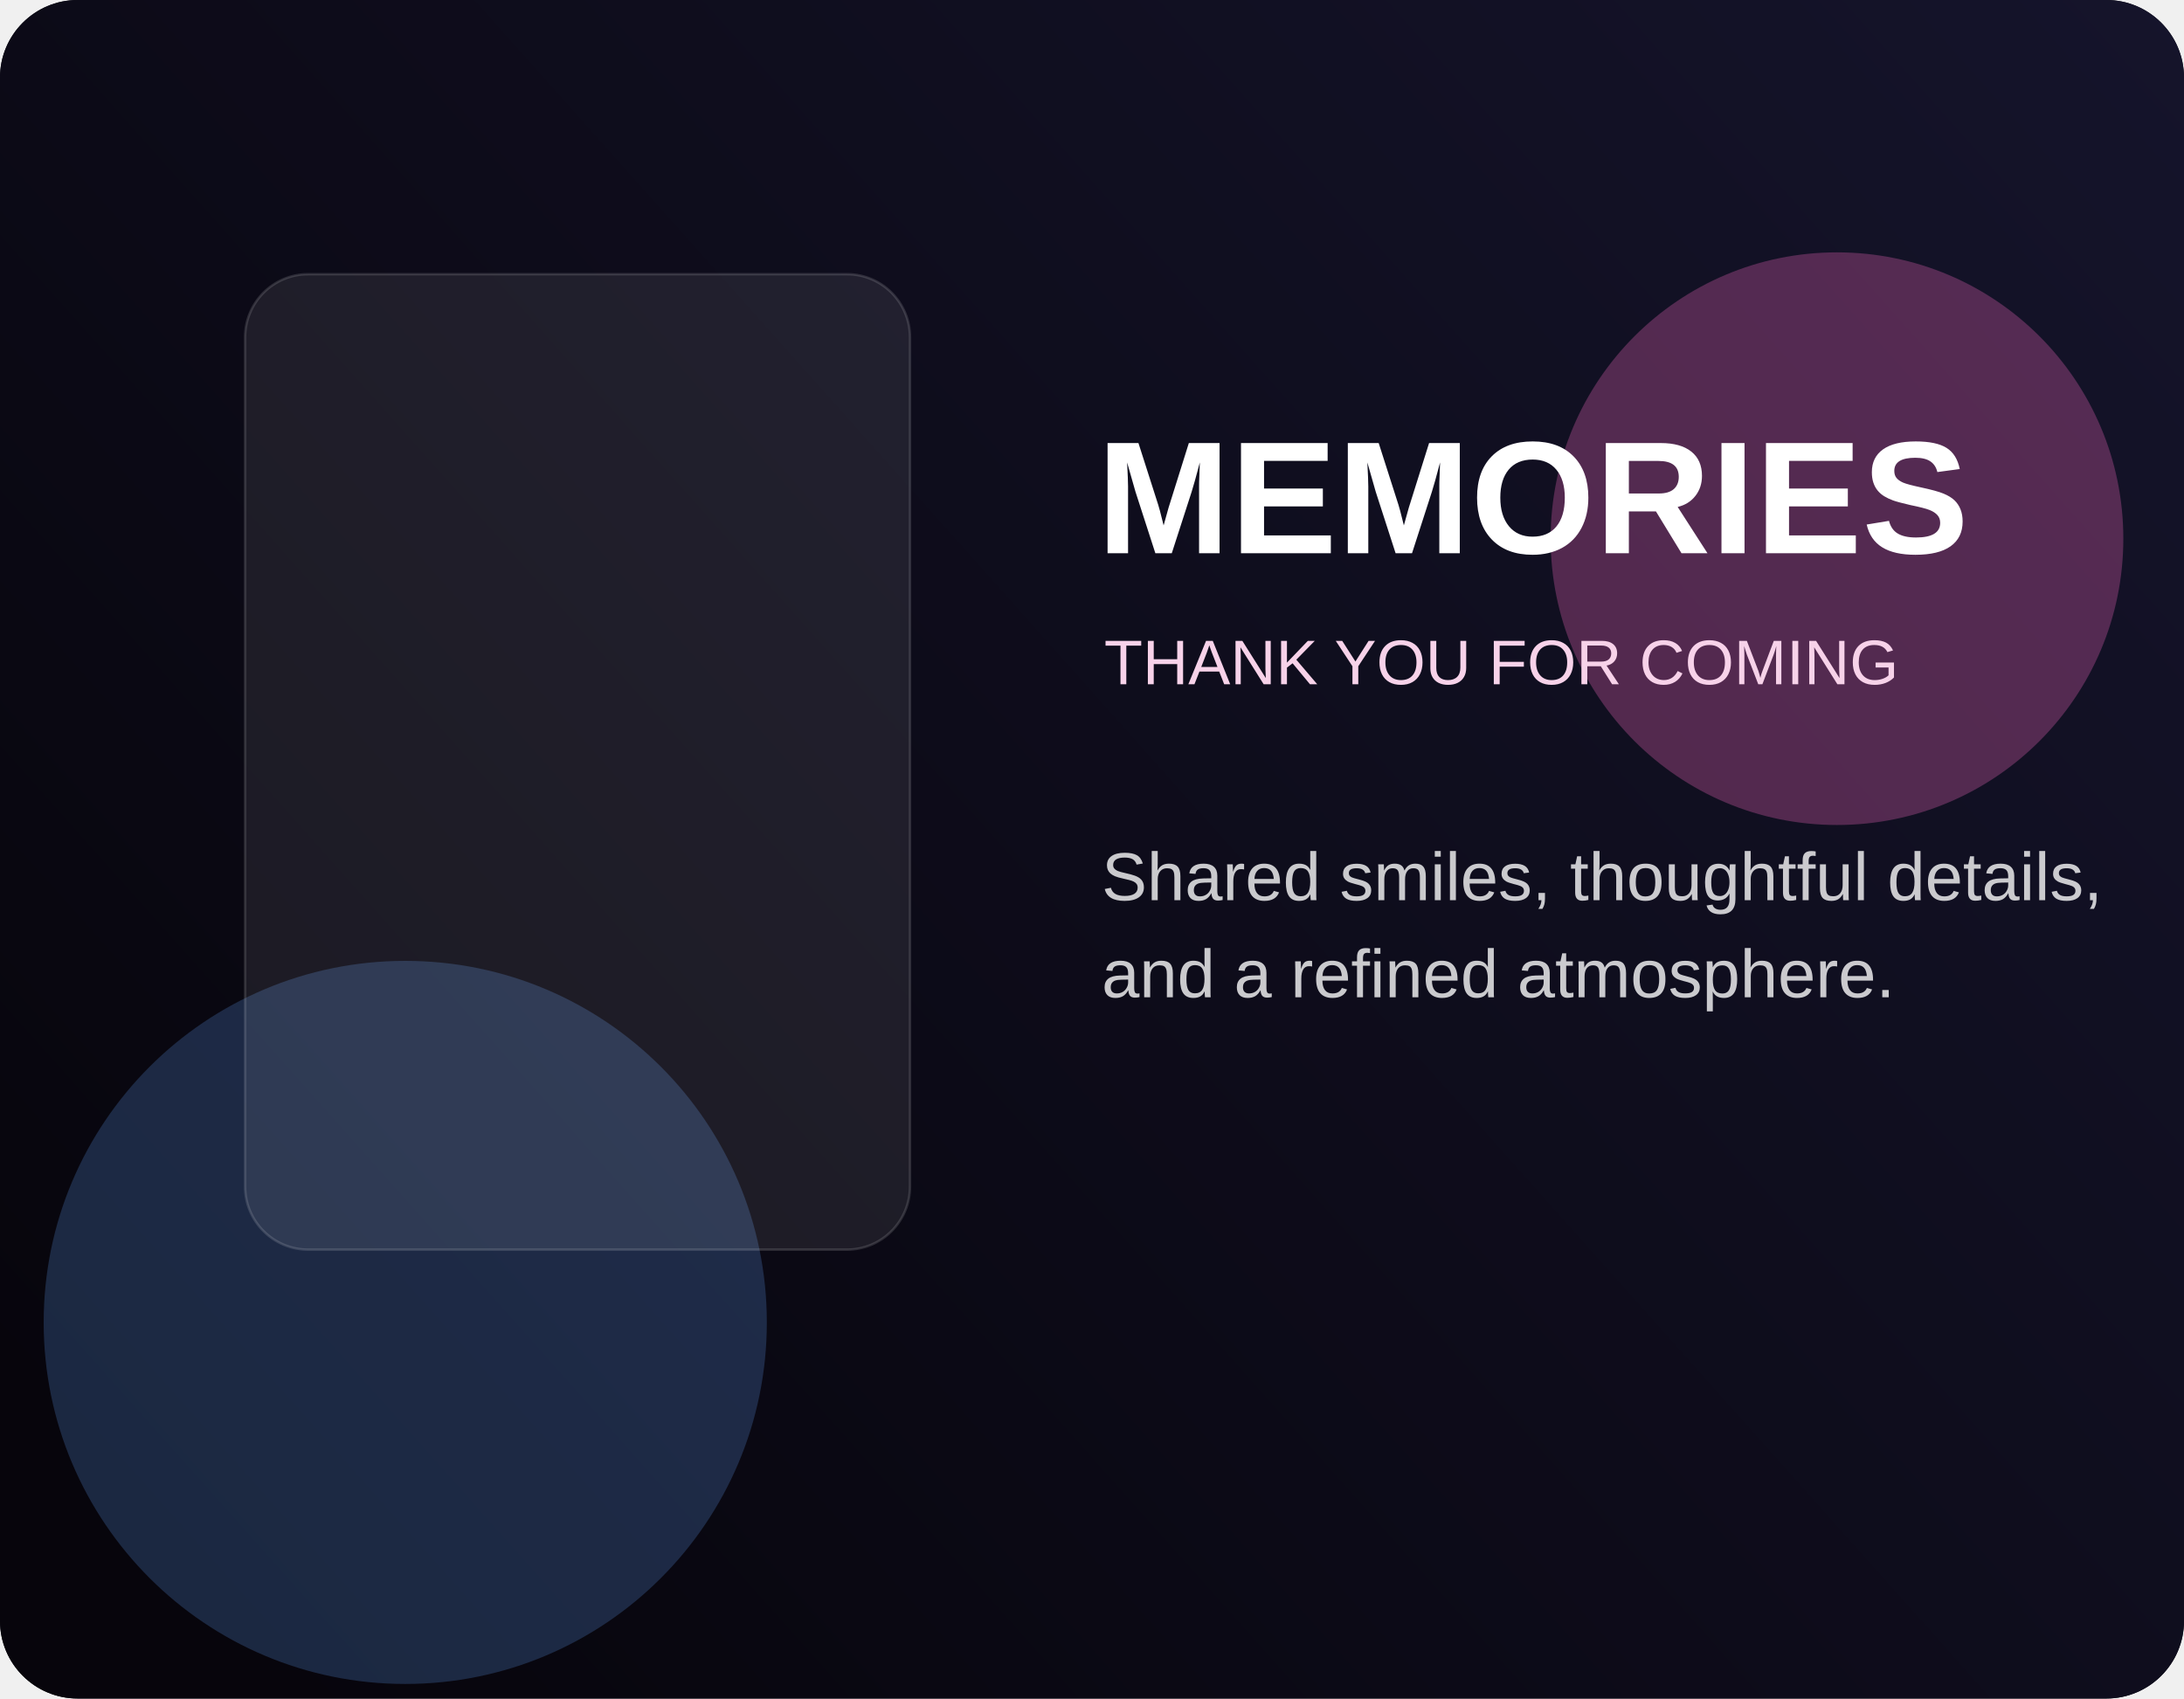
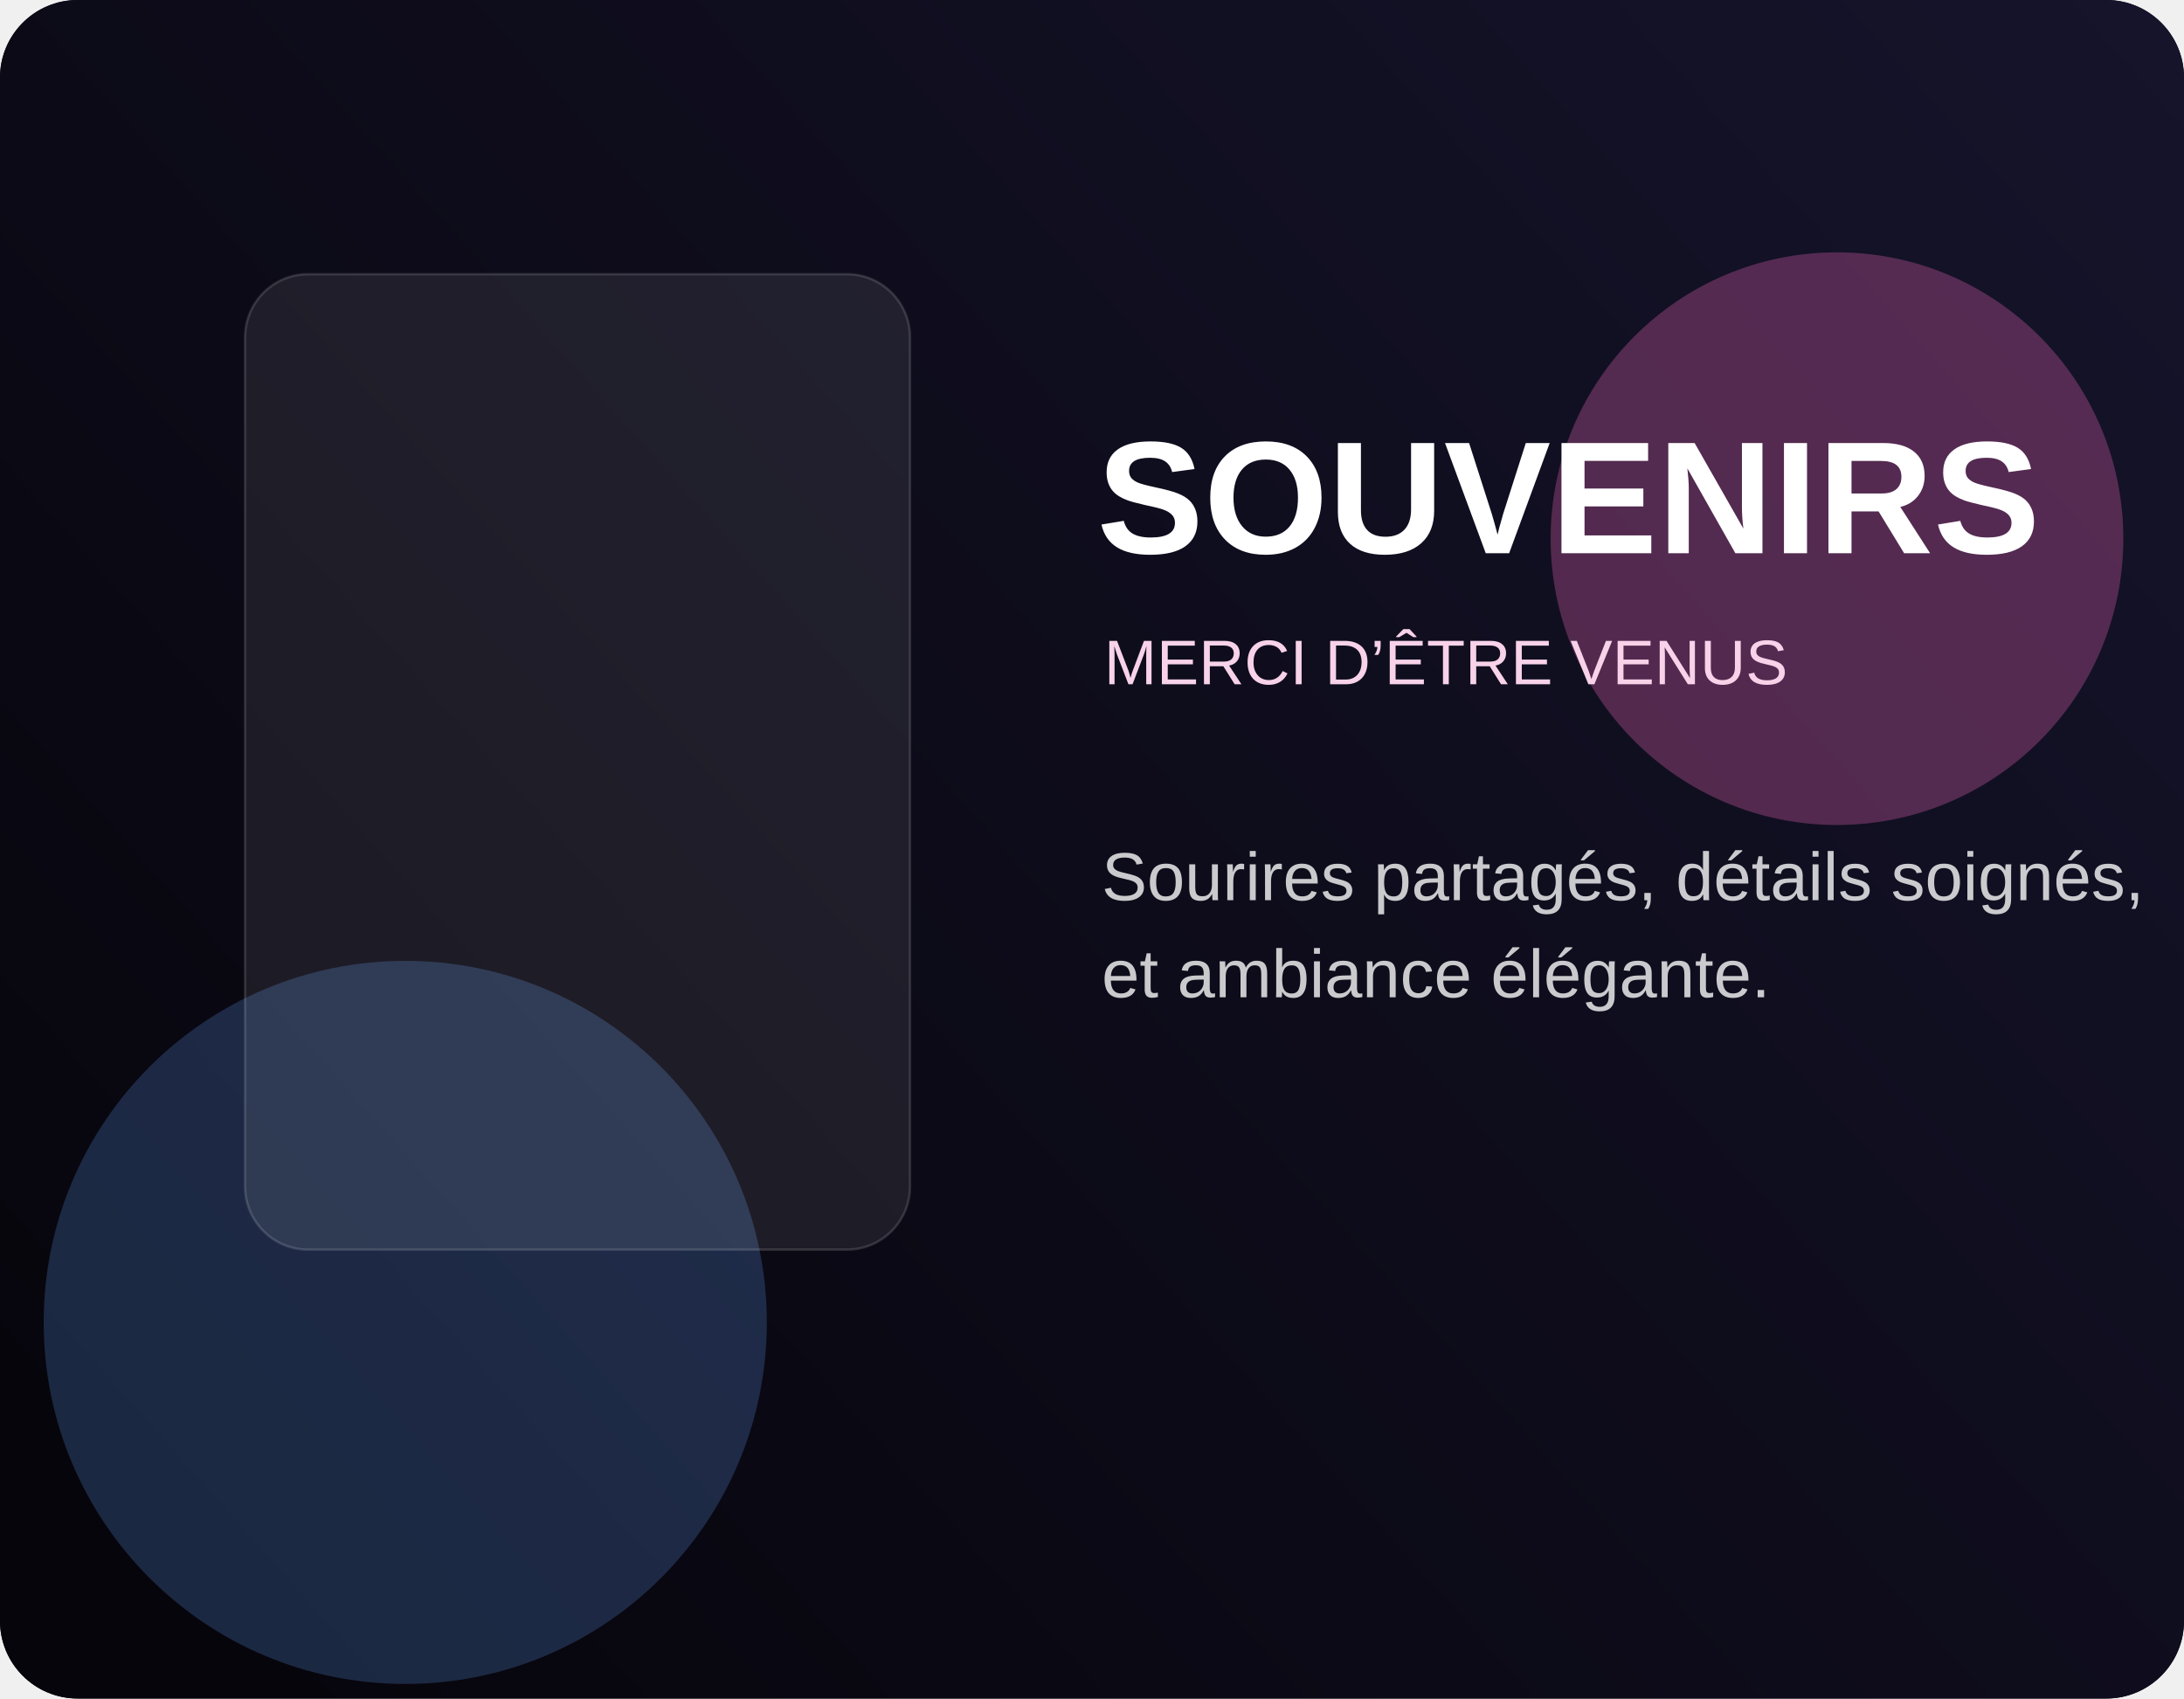
<svg xmlns="http://www.w3.org/2000/svg" width="900" height="700" viewBox="0 0 900 700" fill="none">
  <rect width="900" height="700" rx="32" fill="#0A0911" />
  <rect width="900" height="700" rx="32" fill="url(#paint0_linear_1_5)" />
  <circle cx="167" cy="545" r="149" fill="#67A7FF" fill-opacity="0.22" />
  <circle cx="757" cy="222" r="118" fill="#FF6EC7" fill-opacity="0.28" />
  <rect x="101" y="113" width="274" height="402" rx="26" fill="white" fill-opacity="0.08" stroke="white" stroke-opacity="0.14" />
-   <text x="452" y="228" fill="white" font-family="Arial, sans-serif" font-size="66" font-weight="700">MEMORIES</text>
-   <text x="455" y="282" fill="#F7D2E9" font-family="Arial, sans-serif" font-size="26">THANK YOU FOR COMING</text>
-   <text x="454" y="371" fill="white" fill-opacity="0.78" font-family="Arial, sans-serif" font-size="28">Shared smiles, thoughtful details,</text>
-   <text x="454" y="411" fill="white" fill-opacity="0.78" font-family="Arial, sans-serif" font-size="28">and a refined atmosphere.</text>
+   <text x="452" y="228" fill="white" font-family="Arial, sans-serif" font-size="66" font-weight="700">SOUVENIRS</text>
+   <text x="455" y="282" fill="#F7D2E9" font-family="Arial, sans-serif" font-size="26">MERCI D’ÊTRE VENUS</text>
+   <text x="454" y="371" fill="white" fill-opacity="0.78" font-family="Arial, sans-serif" font-size="28">Sourires partagés, détails soignés,</text>
+   <text x="454" y="411" fill="white" fill-opacity="0.78" font-family="Arial, sans-serif" font-size="28">et ambiance élégante.</text>
  <defs>
    <linearGradient id="paint0_linear_1_5" x1="900" y1="0" x2="116" y2="700" gradientUnits="userSpaceOnUse">
      <stop stop-color="#15142B" />
      <stop offset="1" stop-color="#07050C" />
    </linearGradient>
  </defs>
</svg>
